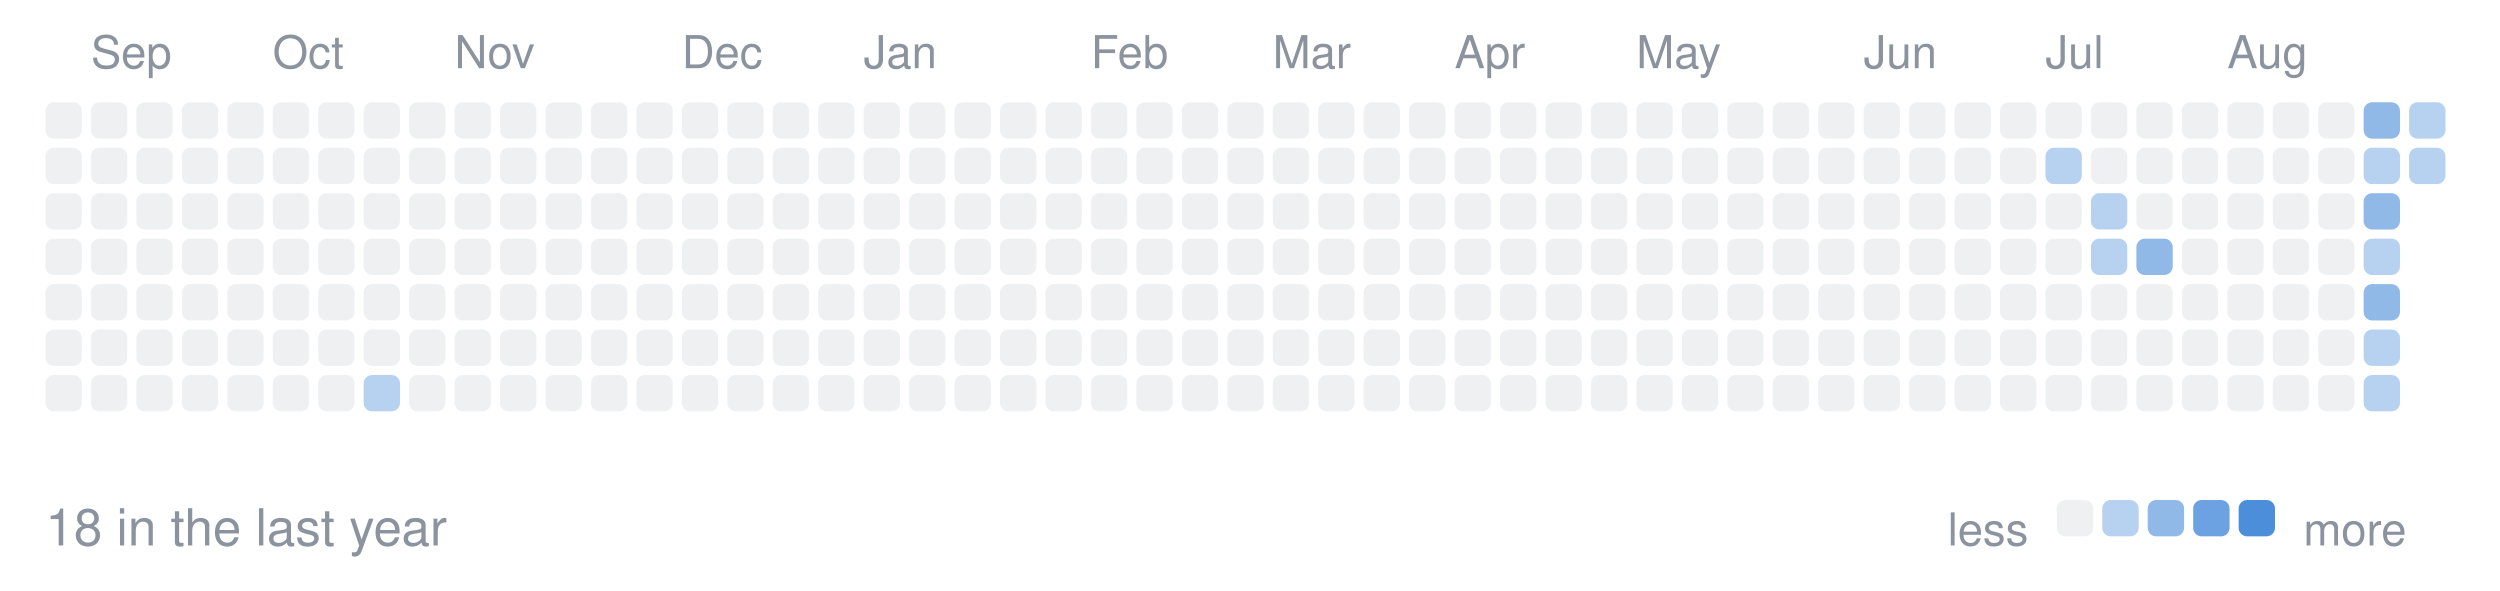
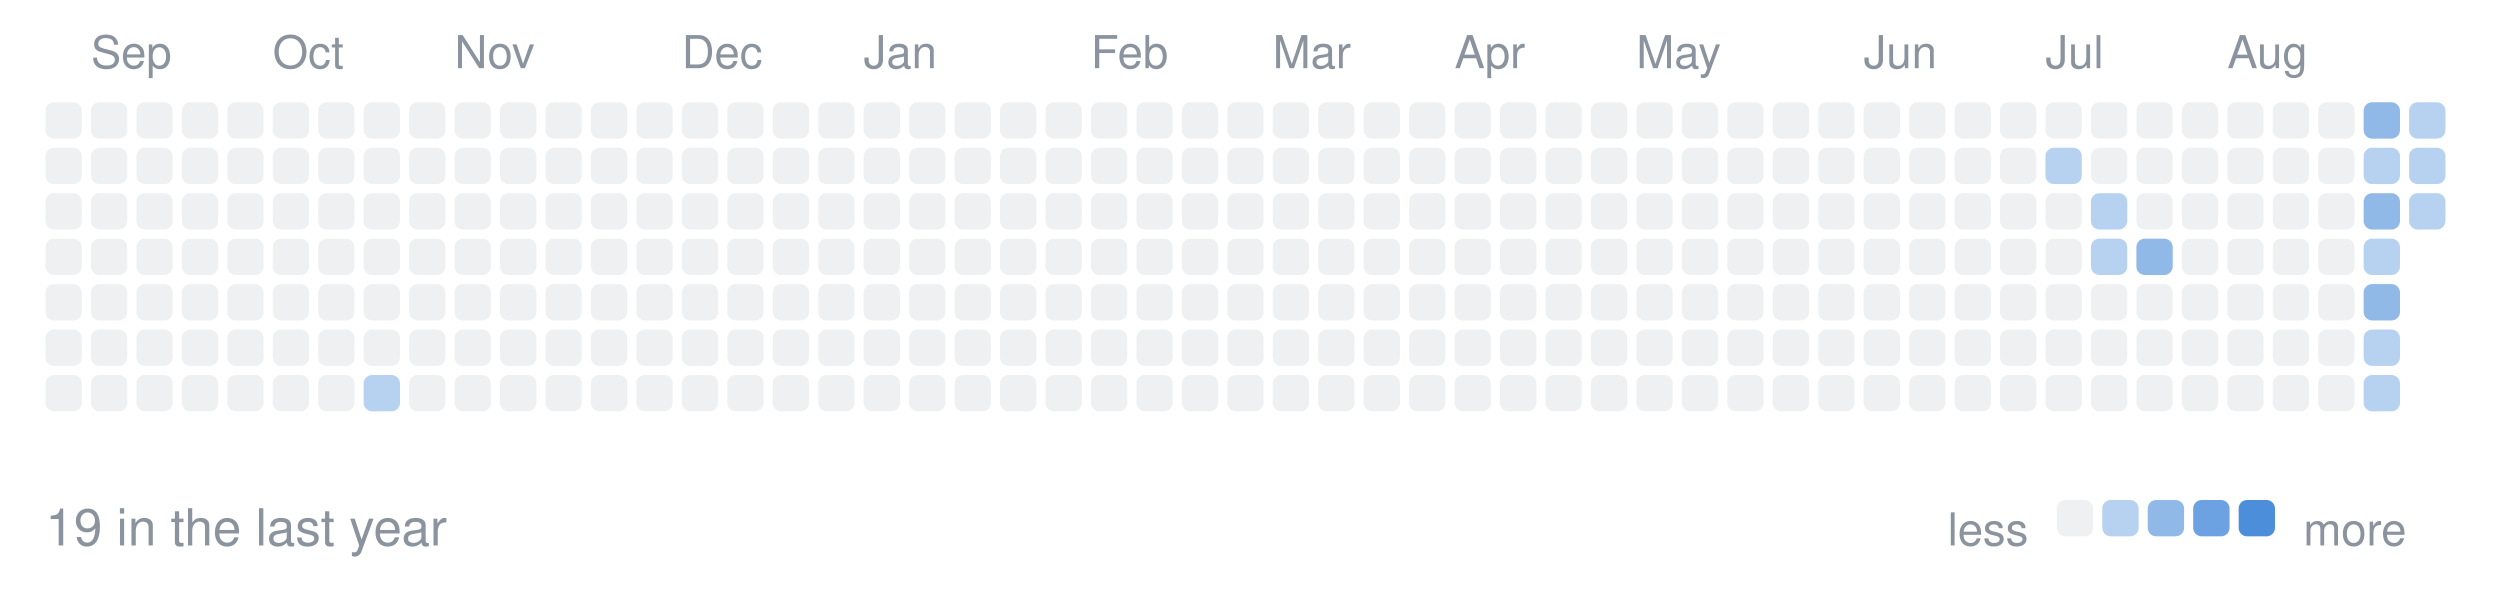
<svg xmlns="http://www.w3.org/2000/svg" viewBox="0 0 440 104" width="440" height="104" role="img" font-family="system-ui, -apple-system, Segoe UI, Helvetica, Arial, sans-serif">
  <rect x="8" y="18" width="6.4" height="6.4" rx="1.5" fill="#8b949e" opacity="0.14" />
  <rect x="8" y="26" width="6.4" height="6.4" rx="1.5" fill="#8b949e" opacity="0.14" />
  <rect x="8" y="34" width="6.4" height="6.4" rx="1.5" fill="#8b949e" opacity="0.14" />
  <rect x="8" y="42" width="6.4" height="6.4" rx="1.5" fill="#8b949e" opacity="0.14" />
  <rect x="8" y="50" width="6.4" height="6.4" rx="1.5" fill="#8b949e" opacity="0.14" />
  <rect x="8" y="58" width="6.4" height="6.4" rx="1.5" fill="#8b949e" opacity="0.14" />
  <rect x="8" y="66" width="6.4" height="6.4" rx="1.5" fill="#8b949e" opacity="0.14" />
  <rect x="16" y="18" width="6.4" height="6.4" rx="1.5" fill="#8b949e" opacity="0.14" />
  <rect x="16" y="26" width="6.4" height="6.4" rx="1.5" fill="#8b949e" opacity="0.14" />
  <text x="16" y="12" font-size="8" fill="#8b949e" text-anchor="start" font-weight="normal" opacity="1">Sep</text>
  <rect x="16" y="34" width="6.4" height="6.4" rx="1.5" fill="#8b949e" opacity="0.14" />
  <rect x="16" y="42" width="6.4" height="6.4" rx="1.5" fill="#8b949e" opacity="0.14" />
  <rect x="16" y="50" width="6.4" height="6.4" rx="1.5" fill="#8b949e" opacity="0.14" />
  <rect x="16" y="58" width="6.4" height="6.4" rx="1.5" fill="#8b949e" opacity="0.14" />
  <rect x="16" y="66" width="6.4" height="6.4" rx="1.5" fill="#8b949e" opacity="0.14" />
  <rect x="24" y="18" width="6.4" height="6.4" rx="1.5" fill="#8b949e" opacity="0.14" />
  <rect x="24" y="26" width="6.4" height="6.4" rx="1.5" fill="#8b949e" opacity="0.14" />
  <rect x="24" y="34" width="6.4" height="6.4" rx="1.5" fill="#8b949e" opacity="0.14" />
  <rect x="24" y="42" width="6.4" height="6.4" rx="1.5" fill="#8b949e" opacity="0.14" />
  <rect x="24" y="50" width="6.4" height="6.4" rx="1.5" fill="#8b949e" opacity="0.14" />
  <rect x="24" y="58" width="6.4" height="6.4" rx="1.5" fill="#8b949e" opacity="0.14" />
  <rect x="24" y="66" width="6.4" height="6.4" rx="1.5" fill="#8b949e" opacity="0.14" />
  <rect x="32" y="18" width="6.4" height="6.4" rx="1.5" fill="#8b949e" opacity="0.14" />
  <rect x="32" y="26" width="6.4" height="6.4" rx="1.5" fill="#8b949e" opacity="0.14" />
  <rect x="32" y="34" width="6.4" height="6.4" rx="1.5" fill="#8b949e" opacity="0.14" />
  <rect x="32" y="42" width="6.4" height="6.4" rx="1.5" fill="#8b949e" opacity="0.14" />
  <rect x="32" y="50" width="6.4" height="6.4" rx="1.5" fill="#8b949e" opacity="0.14" />
  <rect x="32" y="58" width="6.4" height="6.4" rx="1.5" fill="#8b949e" opacity="0.14" />
  <rect x="32" y="66" width="6.4" height="6.4" rx="1.5" fill="#8b949e" opacity="0.14" />
  <rect x="40" y="18" width="6.4" height="6.4" rx="1.5" fill="#8b949e" opacity="0.14" />
  <rect x="40" y="26" width="6.4" height="6.4" rx="1.5" fill="#8b949e" opacity="0.14" />
  <rect x="40" y="34" width="6.4" height="6.4" rx="1.5" fill="#8b949e" opacity="0.14" />
  <rect x="40" y="42" width="6.4" height="6.4" rx="1.5" fill="#8b949e" opacity="0.14" />
  <rect x="40" y="50" width="6.4" height="6.4" rx="1.5" fill="#8b949e" opacity="0.14" />
  <rect x="40" y="58" width="6.4" height="6.4" rx="1.5" fill="#8b949e" opacity="0.14" />
  <rect x="40" y="66" width="6.4" height="6.4" rx="1.5" fill="#8b949e" opacity="0.14" />
  <rect x="48" y="18" width="6.4" height="6.4" rx="1.5" fill="#8b949e" opacity="0.14" />
  <rect x="48" y="26" width="6.4" height="6.4" rx="1.5" fill="#8b949e" opacity="0.14" />
  <rect x="48" y="34" width="6.4" height="6.4" rx="1.5" fill="#8b949e" opacity="0.14" />
  <rect x="48" y="42" width="6.4" height="6.4" rx="1.5" fill="#8b949e" opacity="0.14" />
  <text x="48" y="12" font-size="8" fill="#8b949e" text-anchor="start" font-weight="normal" opacity="1">Oct</text>
  <rect x="48" y="50" width="6.4" height="6.4" rx="1.5" fill="#8b949e" opacity="0.14" />
  <rect x="48" y="58" width="6.4" height="6.4" rx="1.5" fill="#8b949e" opacity="0.14" />
  <rect x="48" y="66" width="6.4" height="6.4" rx="1.5" fill="#8b949e" opacity="0.14" />
  <rect x="56" y="18" width="6.4" height="6.4" rx="1.5" fill="#8b949e" opacity="0.14" />
  <rect x="56" y="26" width="6.4" height="6.4" rx="1.5" fill="#8b949e" opacity="0.14" />
  <rect x="56" y="34" width="6.4" height="6.4" rx="1.5" fill="#8b949e" opacity="0.14" />
  <rect x="56" y="42" width="6.4" height="6.4" rx="1.5" fill="#8b949e" opacity="0.14" />
  <rect x="56" y="50" width="6.4" height="6.4" rx="1.5" fill="#8b949e" opacity="0.14" />
  <rect x="56" y="58" width="6.4" height="6.4" rx="1.5" fill="#8b949e" opacity="0.14" />
  <rect x="56" y="66" width="6.4" height="6.4" rx="1.5" fill="#8b949e" opacity="0.14" />
  <rect x="64" y="18" width="6.4" height="6.4" rx="1.5" fill="#8b949e" opacity="0.14" />
  <rect x="64" y="26" width="6.4" height="6.4" rx="1.5" fill="#8b949e" opacity="0.14" />
  <rect x="64" y="34" width="6.4" height="6.4" rx="1.5" fill="#8b949e" opacity="0.14" />
  <rect x="64" y="42" width="6.4" height="6.4" rx="1.5" fill="#8b949e" opacity="0.14" />
  <rect x="64" y="50" width="6.4" height="6.4" rx="1.5" fill="#8b949e" opacity="0.14" />
  <rect x="64" y="58" width="6.4" height="6.4" rx="1.5" fill="#8b949e" opacity="0.14" />
  <rect x="64" y="66" width="6.4" height="6.4" rx="1.5" fill="#4c8eda" opacity="0.4" />
  <rect x="72" y="18" width="6.4" height="6.4" rx="1.5" fill="#8b949e" opacity="0.14" />
  <rect x="72" y="26" width="6.4" height="6.4" rx="1.5" fill="#8b949e" opacity="0.14" />
  <rect x="72" y="34" width="6.4" height="6.4" rx="1.5" fill="#8b949e" opacity="0.14" />
  <rect x="72" y="42" width="6.4" height="6.4" rx="1.5" fill="#8b949e" opacity="0.14" />
  <rect x="72" y="50" width="6.4" height="6.4" rx="1.5" fill="#8b949e" opacity="0.14" />
  <rect x="72" y="58" width="6.4" height="6.4" rx="1.5" fill="#8b949e" opacity="0.14" />
  <rect x="72" y="66" width="6.4" height="6.4" rx="1.5" fill="#8b949e" opacity="0.14" />
  <rect x="80" y="18" width="6.4" height="6.4" rx="1.5" fill="#8b949e" opacity="0.14" />
  <rect x="80" y="26" width="6.4" height="6.4" rx="1.5" fill="#8b949e" opacity="0.14" />
  <rect x="80" y="34" width="6.4" height="6.4" rx="1.5" fill="#8b949e" opacity="0.14" />
  <rect x="80" y="42" width="6.4" height="6.4" rx="1.5" fill="#8b949e" opacity="0.14" />
  <rect x="80" y="50" width="6.4" height="6.4" rx="1.5" fill="#8b949e" opacity="0.14" />
  <rect x="80" y="58" width="6.4" height="6.4" rx="1.5" fill="#8b949e" opacity="0.14" />
  <rect x="80" y="66" width="6.4" height="6.4" rx="1.5" fill="#8b949e" opacity="0.14" />
  <text x="80" y="12" font-size="8" fill="#8b949e" text-anchor="start" font-weight="normal" opacity="1">Nov</text>
  <rect x="88" y="18" width="6.4" height="6.4" rx="1.5" fill="#8b949e" opacity="0.14" />
  <rect x="88" y="26" width="6.4" height="6.4" rx="1.5" fill="#8b949e" opacity="0.14" />
  <rect x="88" y="34" width="6.4" height="6.4" rx="1.5" fill="#8b949e" opacity="0.14" />
  <rect x="88" y="42" width="6.4" height="6.4" rx="1.5" fill="#8b949e" opacity="0.14" />
  <rect x="88" y="50" width="6.4" height="6.4" rx="1.5" fill="#8b949e" opacity="0.14" />
  <rect x="88" y="58" width="6.4" height="6.4" rx="1.5" fill="#8b949e" opacity="0.14" />
  <rect x="88" y="66" width="6.4" height="6.4" rx="1.5" fill="#8b949e" opacity="0.14" />
  <rect x="96" y="18" width="6.4" height="6.4" rx="1.5" fill="#8b949e" opacity="0.14" />
  <rect x="96" y="26" width="6.4" height="6.4" rx="1.5" fill="#8b949e" opacity="0.14" />
  <rect x="96" y="34" width="6.4" height="6.4" rx="1.5" fill="#8b949e" opacity="0.14" />
  <rect x="96" y="42" width="6.4" height="6.4" rx="1.5" fill="#8b949e" opacity="0.14" />
  <rect x="96" y="50" width="6.4" height="6.4" rx="1.5" fill="#8b949e" opacity="0.14" />
  <rect x="96" y="58" width="6.4" height="6.4" rx="1.5" fill="#8b949e" opacity="0.14" />
  <rect x="96" y="66" width="6.4" height="6.4" rx="1.5" fill="#8b949e" opacity="0.14" />
  <rect x="104" y="18" width="6.4" height="6.4" rx="1.5" fill="#8b949e" opacity="0.14" />
  <rect x="104" y="26" width="6.4" height="6.4" rx="1.5" fill="#8b949e" opacity="0.14" />
  <rect x="104" y="34" width="6.4" height="6.4" rx="1.5" fill="#8b949e" opacity="0.14" />
  <rect x="104" y="42" width="6.4" height="6.4" rx="1.5" fill="#8b949e" opacity="0.14" />
  <rect x="104" y="50" width="6.4" height="6.4" rx="1.5" fill="#8b949e" opacity="0.14" />
  <rect x="104" y="58" width="6.4" height="6.4" rx="1.5" fill="#8b949e" opacity="0.14" />
  <rect x="104" y="66" width="6.4" height="6.4" rx="1.5" fill="#8b949e" opacity="0.14" />
  <rect x="112" y="18" width="6.4" height="6.4" rx="1.5" fill="#8b949e" opacity="0.14" />
  <rect x="112" y="26" width="6.4" height="6.4" rx="1.5" fill="#8b949e" opacity="0.14" />
  <rect x="112" y="34" width="6.4" height="6.4" rx="1.5" fill="#8b949e" opacity="0.14" />
  <rect x="112" y="42" width="6.4" height="6.4" rx="1.5" fill="#8b949e" opacity="0.14" />
  <rect x="112" y="50" width="6.4" height="6.4" rx="1.5" fill="#8b949e" opacity="0.14" />
  <rect x="112" y="58" width="6.4" height="6.4" rx="1.5" fill="#8b949e" opacity="0.14" />
  <rect x="112" y="66" width="6.4" height="6.4" rx="1.5" fill="#8b949e" opacity="0.14" />
  <rect x="120" y="18" width="6.4" height="6.4" rx="1.5" fill="#8b949e" opacity="0.14" />
  <rect x="120" y="26" width="6.4" height="6.4" rx="1.5" fill="#8b949e" opacity="0.14" />
  <text x="120" y="12" font-size="8" fill="#8b949e" text-anchor="start" font-weight="normal" opacity="1">Dec</text>
  <rect x="120" y="34" width="6.4" height="6.4" rx="1.5" fill="#8b949e" opacity="0.14" />
  <rect x="120" y="42" width="6.4" height="6.4" rx="1.5" fill="#8b949e" opacity="0.14" />
  <rect x="120" y="50" width="6.4" height="6.4" rx="1.5" fill="#8b949e" opacity="0.14" />
  <rect x="120" y="58" width="6.4" height="6.4" rx="1.5" fill="#8b949e" opacity="0.14" />
  <rect x="120" y="66" width="6.4" height="6.4" rx="1.5" fill="#8b949e" opacity="0.14" />
  <rect x="128" y="18" width="6.4" height="6.4" rx="1.5" fill="#8b949e" opacity="0.14" />
  <rect x="128" y="26" width="6.4" height="6.4" rx="1.5" fill="#8b949e" opacity="0.14" />
  <rect x="128" y="34" width="6.4" height="6.4" rx="1.5" fill="#8b949e" opacity="0.14" />
  <rect x="128" y="42" width="6.4" height="6.4" rx="1.5" fill="#8b949e" opacity="0.14" />
  <rect x="128" y="50" width="6.4" height="6.4" rx="1.5" fill="#8b949e" opacity="0.14" />
  <rect x="128" y="58" width="6.4" height="6.4" rx="1.5" fill="#8b949e" opacity="0.14" />
  <rect x="128" y="66" width="6.4" height="6.4" rx="1.5" fill="#8b949e" opacity="0.14" />
  <rect x="136" y="18" width="6.4" height="6.4" rx="1.5" fill="#8b949e" opacity="0.14" />
  <rect x="136" y="26" width="6.4" height="6.4" rx="1.5" fill="#8b949e" opacity="0.14" />
  <rect x="136" y="34" width="6.4" height="6.4" rx="1.5" fill="#8b949e" opacity="0.14" />
  <rect x="136" y="42" width="6.4" height="6.4" rx="1.5" fill="#8b949e" opacity="0.14" />
  <rect x="136" y="50" width="6.4" height="6.4" rx="1.5" fill="#8b949e" opacity="0.14" />
  <rect x="136" y="58" width="6.4" height="6.4" rx="1.5" fill="#8b949e" opacity="0.14" />
  <rect x="136" y="66" width="6.4" height="6.4" rx="1.5" fill="#8b949e" opacity="0.14" />
  <rect x="144" y="18" width="6.4" height="6.4" rx="1.5" fill="#8b949e" opacity="0.14" />
  <rect x="144" y="26" width="6.4" height="6.4" rx="1.5" fill="#8b949e" opacity="0.14" />
  <rect x="144" y="34" width="6.4" height="6.4" rx="1.5" fill="#8b949e" opacity="0.14" />
  <rect x="144" y="42" width="6.4" height="6.4" rx="1.5" fill="#8b949e" opacity="0.14" />
  <rect x="144" y="50" width="6.4" height="6.4" rx="1.5" fill="#8b949e" opacity="0.14" />
  <rect x="144" y="58" width="6.4" height="6.4" rx="1.5" fill="#8b949e" opacity="0.14" />
  <rect x="144" y="66" width="6.4" height="6.4" rx="1.5" fill="#8b949e" opacity="0.14" />
  <rect x="152" y="18" width="6.4" height="6.4" rx="1.5" fill="#8b949e" opacity="0.14" />
  <rect x="152" y="26" width="6.4" height="6.4" rx="1.5" fill="#8b949e" opacity="0.14" />
  <rect x="152" y="34" width="6.4" height="6.4" rx="1.5" fill="#8b949e" opacity="0.14" />
  <rect x="152" y="42" width="6.4" height="6.4" rx="1.5" fill="#8b949e" opacity="0.14" />
  <rect x="152" y="50" width="6.4" height="6.4" rx="1.5" fill="#8b949e" opacity="0.14" />
  <text x="152" y="12" font-size="8" fill="#8b949e" text-anchor="start" font-weight="normal" opacity="1">Jan</text>
  <rect x="152" y="58" width="6.4" height="6.4" rx="1.5" fill="#8b949e" opacity="0.14" />
  <rect x="152" y="66" width="6.4" height="6.4" rx="1.5" fill="#8b949e" opacity="0.14" />
  <rect x="160" y="18" width="6.4" height="6.4" rx="1.5" fill="#8b949e" opacity="0.14" />
  <rect x="160" y="26" width="6.4" height="6.4" rx="1.5" fill="#8b949e" opacity="0.14" />
  <rect x="160" y="34" width="6.4" height="6.4" rx="1.5" fill="#8b949e" opacity="0.14" />
  <rect x="160" y="42" width="6.4" height="6.4" rx="1.5" fill="#8b949e" opacity="0.14" />
  <rect x="160" y="50" width="6.4" height="6.4" rx="1.5" fill="#8b949e" opacity="0.14" />
  <rect x="160" y="58" width="6.4" height="6.4" rx="1.5" fill="#8b949e" opacity="0.14" />
  <rect x="160" y="66" width="6.4" height="6.4" rx="1.5" fill="#8b949e" opacity="0.14" />
  <rect x="168" y="18" width="6.4" height="6.4" rx="1.5" fill="#8b949e" opacity="0.14" />
  <rect x="168" y="26" width="6.4" height="6.4" rx="1.5" fill="#8b949e" opacity="0.14" />
  <rect x="168" y="34" width="6.4" height="6.4" rx="1.5" fill="#8b949e" opacity="0.14" />
  <rect x="168" y="42" width="6.4" height="6.4" rx="1.5" fill="#8b949e" opacity="0.14" />
  <rect x="168" y="50" width="6.4" height="6.4" rx="1.5" fill="#8b949e" opacity="0.14" />
  <rect x="168" y="58" width="6.4" height="6.4" rx="1.5" fill="#8b949e" opacity="0.14" />
  <rect x="168" y="66" width="6.4" height="6.4" rx="1.5" fill="#8b949e" opacity="0.14" />
  <rect x="176" y="18" width="6.4" height="6.4" rx="1.5" fill="#8b949e" opacity="0.14" />
  <rect x="176" y="26" width="6.4" height="6.4" rx="1.5" fill="#8b949e" opacity="0.14" />
  <rect x="176" y="34" width="6.4" height="6.4" rx="1.5" fill="#8b949e" opacity="0.14" />
  <rect x="176" y="42" width="6.4" height="6.4" rx="1.5" fill="#8b949e" opacity="0.14" />
  <rect x="176" y="50" width="6.4" height="6.4" rx="1.5" fill="#8b949e" opacity="0.14" />
  <rect x="176" y="58" width="6.4" height="6.4" rx="1.5" fill="#8b949e" opacity="0.14" />
  <rect x="176" y="66" width="6.4" height="6.4" rx="1.5" fill="#8b949e" opacity="0.14" />
  <rect x="184" y="18" width="6.4" height="6.4" rx="1.5" fill="#8b949e" opacity="0.14" />
  <rect x="184" y="26" width="6.4" height="6.4" rx="1.5" fill="#8b949e" opacity="0.14" />
  <rect x="184" y="34" width="6.4" height="6.4" rx="1.5" fill="#8b949e" opacity="0.14" />
  <rect x="184" y="42" width="6.4" height="6.4" rx="1.5" fill="#8b949e" opacity="0.14" />
  <rect x="184" y="50" width="6.4" height="6.4" rx="1.5" fill="#8b949e" opacity="0.14" />
  <rect x="184" y="58" width="6.4" height="6.4" rx="1.5" fill="#8b949e" opacity="0.14" />
  <rect x="184" y="66" width="6.4" height="6.4" rx="1.5" fill="#8b949e" opacity="0.14" />
  <rect x="192" y="18" width="6.4" height="6.4" rx="1.5" fill="#8b949e" opacity="0.14" />
  <text x="192" y="12" font-size="8" fill="#8b949e" text-anchor="start" font-weight="normal" opacity="1">Feb</text>
  <rect x="192" y="26" width="6.4" height="6.4" rx="1.5" fill="#8b949e" opacity="0.14" />
  <rect x="192" y="34" width="6.4" height="6.4" rx="1.5" fill="#8b949e" opacity="0.14" />
  <rect x="192" y="42" width="6.4" height="6.4" rx="1.5" fill="#8b949e" opacity="0.14" />
  <rect x="192" y="50" width="6.4" height="6.4" rx="1.5" fill="#8b949e" opacity="0.14" />
  <rect x="192" y="58" width="6.4" height="6.4" rx="1.5" fill="#8b949e" opacity="0.14" />
  <rect x="192" y="66" width="6.4" height="6.4" rx="1.5" fill="#8b949e" opacity="0.14" />
  <rect x="200" y="18" width="6.4" height="6.4" rx="1.5" fill="#8b949e" opacity="0.14" />
  <rect x="200" y="26" width="6.4" height="6.4" rx="1.5" fill="#8b949e" opacity="0.14" />
  <rect x="200" y="34" width="6.4" height="6.4" rx="1.5" fill="#8b949e" opacity="0.14" />
  <rect x="200" y="42" width="6.4" height="6.4" rx="1.5" fill="#8b949e" opacity="0.14" />
  <rect x="200" y="50" width="6.4" height="6.4" rx="1.5" fill="#8b949e" opacity="0.14" />
  <rect x="200" y="58" width="6.4" height="6.4" rx="1.5" fill="#8b949e" opacity="0.14" />
  <rect x="200" y="66" width="6.4" height="6.4" rx="1.5" fill="#8b949e" opacity="0.14" />
  <rect x="208" y="18" width="6.4" height="6.4" rx="1.5" fill="#8b949e" opacity="0.14" />
  <rect x="208" y="26" width="6.4" height="6.4" rx="1.5" fill="#8b949e" opacity="0.14" />
  <rect x="208" y="34" width="6.4" height="6.4" rx="1.5" fill="#8b949e" opacity="0.14" />
  <rect x="208" y="42" width="6.4" height="6.4" rx="1.5" fill="#8b949e" opacity="0.14" />
  <rect x="208" y="50" width="6.4" height="6.4" rx="1.5" fill="#8b949e" opacity="0.14" />
  <rect x="208" y="58" width="6.4" height="6.4" rx="1.5" fill="#8b949e" opacity="0.14" />
  <rect x="208" y="66" width="6.4" height="6.4" rx="1.5" fill="#8b949e" opacity="0.14" />
  <rect x="216" y="18" width="6.4" height="6.4" rx="1.5" fill="#8b949e" opacity="0.14" />
  <rect x="216" y="26" width="6.4" height="6.4" rx="1.5" fill="#8b949e" opacity="0.14" />
  <rect x="216" y="34" width="6.4" height="6.4" rx="1.5" fill="#8b949e" opacity="0.14" />
  <rect x="216" y="42" width="6.4" height="6.4" rx="1.5" fill="#8b949e" opacity="0.14" />
  <rect x="216" y="50" width="6.4" height="6.4" rx="1.5" fill="#8b949e" opacity="0.14" />
  <rect x="216" y="58" width="6.4" height="6.4" rx="1.5" fill="#8b949e" opacity="0.14" />
  <rect x="216" y="66" width="6.4" height="6.4" rx="1.5" fill="#8b949e" opacity="0.14" />
  <rect x="224" y="18" width="6.4" height="6.4" rx="1.5" fill="#8b949e" opacity="0.14" />
  <text x="224" y="12" font-size="8" fill="#8b949e" text-anchor="start" font-weight="normal" opacity="1">Mar</text>
  <rect x="224" y="26" width="6.4" height="6.4" rx="1.5" fill="#8b949e" opacity="0.14" />
  <rect x="224" y="34" width="6.4" height="6.4" rx="1.5" fill="#8b949e" opacity="0.14" />
  <rect x="224" y="42" width="6.4" height="6.4" rx="1.5" fill="#8b949e" opacity="0.14" />
  <rect x="224" y="50" width="6.4" height="6.4" rx="1.5" fill="#8b949e" opacity="0.14" />
  <rect x="224" y="58" width="6.4" height="6.4" rx="1.5" fill="#8b949e" opacity="0.14" />
  <rect x="224" y="66" width="6.4" height="6.4" rx="1.5" fill="#8b949e" opacity="0.14" />
  <rect x="232" y="18" width="6.4" height="6.4" rx="1.5" fill="#8b949e" opacity="0.14" />
  <rect x="232" y="26" width="6.4" height="6.4" rx="1.5" fill="#8b949e" opacity="0.14" />
  <rect x="232" y="34" width="6.4" height="6.4" rx="1.5" fill="#8b949e" opacity="0.14" />
  <rect x="232" y="42" width="6.4" height="6.4" rx="1.5" fill="#8b949e" opacity="0.14" />
  <rect x="232" y="50" width="6.4" height="6.4" rx="1.5" fill="#8b949e" opacity="0.14" />
  <rect x="232" y="58" width="6.4" height="6.4" rx="1.5" fill="#8b949e" opacity="0.14" />
  <rect x="232" y="66" width="6.4" height="6.4" rx="1.5" fill="#8b949e" opacity="0.14" />
  <rect x="240" y="18" width="6.4" height="6.4" rx="1.5" fill="#8b949e" opacity="0.14" />
  <rect x="240" y="26" width="6.4" height="6.4" rx="1.5" fill="#8b949e" opacity="0.14" />
  <rect x="240" y="34" width="6.4" height="6.4" rx="1.5" fill="#8b949e" opacity="0.14" />
  <rect x="240" y="42" width="6.4" height="6.4" rx="1.5" fill="#8b949e" opacity="0.14" />
  <rect x="240" y="50" width="6.4" height="6.4" rx="1.5" fill="#8b949e" opacity="0.14" />
  <rect x="240" y="58" width="6.4" height="6.4" rx="1.5" fill="#8b949e" opacity="0.14" />
  <rect x="240" y="66" width="6.4" height="6.4" rx="1.5" fill="#8b949e" opacity="0.14" />
  <rect x="248" y="18" width="6.4" height="6.4" rx="1.5" fill="#8b949e" opacity="0.14" />
  <rect x="248" y="26" width="6.4" height="6.4" rx="1.5" fill="#8b949e" opacity="0.14" />
  <rect x="248" y="34" width="6.4" height="6.4" rx="1.5" fill="#8b949e" opacity="0.14" />
  <rect x="248" y="42" width="6.4" height="6.4" rx="1.5" fill="#8b949e" opacity="0.14" />
  <rect x="248" y="50" width="6.4" height="6.4" rx="1.5" fill="#8b949e" opacity="0.14" />
  <rect x="248" y="58" width="6.4" height="6.4" rx="1.5" fill="#8b949e" opacity="0.14" />
  <rect x="248" y="66" width="6.4" height="6.4" rx="1.5" fill="#8b949e" opacity="0.14" />
  <rect x="256" y="18" width="6.4" height="6.4" rx="1.5" fill="#8b949e" opacity="0.14" />
  <rect x="256" y="26" width="6.4" height="6.4" rx="1.5" fill="#8b949e" opacity="0.14" />
  <rect x="256" y="34" width="6.4" height="6.4" rx="1.5" fill="#8b949e" opacity="0.14" />
  <rect x="256" y="42" width="6.4" height="6.4" rx="1.5" fill="#8b949e" opacity="0.14" />
  <text x="256" y="12" font-size="8" fill="#8b949e" text-anchor="start" font-weight="normal" opacity="1">Apr</text>
  <rect x="256" y="50" width="6.4" height="6.4" rx="1.5" fill="#8b949e" opacity="0.14" />
  <rect x="256" y="58" width="6.4" height="6.4" rx="1.5" fill="#8b949e" opacity="0.14" />
  <rect x="256" y="66" width="6.4" height="6.4" rx="1.5" fill="#8b949e" opacity="0.14" />
  <rect x="264" y="18" width="6.4" height="6.4" rx="1.5" fill="#8b949e" opacity="0.14" />
  <rect x="264" y="26" width="6.4" height="6.4" rx="1.5" fill="#8b949e" opacity="0.14" />
  <rect x="264" y="34" width="6.4" height="6.4" rx="1.5" fill="#8b949e" opacity="0.14" />
  <rect x="264" y="42" width="6.4" height="6.4" rx="1.5" fill="#8b949e" opacity="0.14" />
  <rect x="264" y="50" width="6.4" height="6.4" rx="1.5" fill="#8b949e" opacity="0.14" />
  <rect x="264" y="58" width="6.4" height="6.4" rx="1.5" fill="#8b949e" opacity="0.14" />
  <rect x="264" y="66" width="6.4" height="6.4" rx="1.5" fill="#8b949e" opacity="0.14" />
  <rect x="272" y="18" width="6.4" height="6.4" rx="1.5" fill="#8b949e" opacity="0.14" />
  <rect x="272" y="26" width="6.4" height="6.4" rx="1.5" fill="#8b949e" opacity="0.14" />
  <rect x="272" y="34" width="6.4" height="6.4" rx="1.5" fill="#8b949e" opacity="0.14" />
  <rect x="272" y="42" width="6.4" height="6.4" rx="1.5" fill="#8b949e" opacity="0.14" />
  <rect x="272" y="50" width="6.4" height="6.4" rx="1.5" fill="#8b949e" opacity="0.14" />
  <rect x="272" y="58" width="6.4" height="6.4" rx="1.5" fill="#8b949e" opacity="0.14" />
  <rect x="272" y="66" width="6.4" height="6.4" rx="1.5" fill="#8b949e" opacity="0.14" />
  <rect x="280" y="18" width="6.4" height="6.4" rx="1.5" fill="#8b949e" opacity="0.14" />
  <rect x="280" y="26" width="6.4" height="6.4" rx="1.5" fill="#8b949e" opacity="0.14" />
  <rect x="280" y="34" width="6.4" height="6.4" rx="1.5" fill="#8b949e" opacity="0.14" />
  <rect x="280" y="42" width="6.4" height="6.4" rx="1.5" fill="#8b949e" opacity="0.14" />
  <rect x="280" y="50" width="6.4" height="6.4" rx="1.5" fill="#8b949e" opacity="0.14" />
  <rect x="280" y="58" width="6.4" height="6.4" rx="1.5" fill="#8b949e" opacity="0.14" />
  <rect x="280" y="66" width="6.4" height="6.4" rx="1.5" fill="#8b949e" opacity="0.14" />
  <rect x="288" y="18" width="6.4" height="6.4" rx="1.5" fill="#8b949e" opacity="0.14" />
  <rect x="288" y="26" width="6.4" height="6.4" rx="1.5" fill="#8b949e" opacity="0.14" />
  <rect x="288" y="34" width="6.4" height="6.4" rx="1.5" fill="#8b949e" opacity="0.14" />
  <rect x="288" y="42" width="6.4" height="6.4" rx="1.5" fill="#8b949e" opacity="0.14" />
  <rect x="288" y="50" width="6.4" height="6.4" rx="1.5" fill="#8b949e" opacity="0.14" />
  <rect x="288" y="58" width="6.4" height="6.4" rx="1.5" fill="#8b949e" opacity="0.14" />
  <text x="288" y="12" font-size="8" fill="#8b949e" text-anchor="start" font-weight="normal" opacity="1">May</text>
  <rect x="288" y="66" width="6.4" height="6.4" rx="1.5" fill="#8b949e" opacity="0.14" />
  <rect x="296" y="18" width="6.4" height="6.4" rx="1.5" fill="#8b949e" opacity="0.14" />
  <rect x="296" y="26" width="6.4" height="6.4" rx="1.5" fill="#8b949e" opacity="0.14" />
  <rect x="296" y="34" width="6.4" height="6.4" rx="1.5" fill="#8b949e" opacity="0.14" />
  <rect x="296" y="42" width="6.4" height="6.4" rx="1.5" fill="#8b949e" opacity="0.14" />
  <rect x="296" y="50" width="6.4" height="6.4" rx="1.5" fill="#8b949e" opacity="0.14" />
  <rect x="296" y="58" width="6.4" height="6.4" rx="1.5" fill="#8b949e" opacity="0.14" />
  <rect x="296" y="66" width="6.4" height="6.4" rx="1.5" fill="#8b949e" opacity="0.14" />
  <rect x="304" y="18" width="6.4" height="6.4" rx="1.5" fill="#8b949e" opacity="0.14" />
  <rect x="304" y="26" width="6.4" height="6.4" rx="1.5" fill="#8b949e" opacity="0.14" />
  <rect x="304" y="34" width="6.4" height="6.4" rx="1.5" fill="#8b949e" opacity="0.14" />
  <rect x="304" y="42" width="6.4" height="6.4" rx="1.5" fill="#8b949e" opacity="0.14" />
  <rect x="304" y="50" width="6.4" height="6.4" rx="1.5" fill="#8b949e" opacity="0.14" />
  <rect x="304" y="58" width="6.4" height="6.4" rx="1.5" fill="#8b949e" opacity="0.14" />
  <rect x="304" y="66" width="6.4" height="6.4" rx="1.5" fill="#8b949e" opacity="0.14" />
  <rect x="312" y="18" width="6.4" height="6.4" rx="1.5" fill="#8b949e" opacity="0.14" />
  <rect x="312" y="26" width="6.4" height="6.4" rx="1.5" fill="#8b949e" opacity="0.14" />
  <rect x="312" y="34" width="6.4" height="6.4" rx="1.5" fill="#8b949e" opacity="0.14" />
  <rect x="312" y="42" width="6.4" height="6.4" rx="1.5" fill="#8b949e" opacity="0.14" />
  <rect x="312" y="50" width="6.4" height="6.4" rx="1.5" fill="#8b949e" opacity="0.14" />
  <rect x="312" y="58" width="6.4" height="6.4" rx="1.5" fill="#8b949e" opacity="0.14" />
  <rect x="312" y="66" width="6.4" height="6.4" rx="1.5" fill="#8b949e" opacity="0.14" />
  <rect x="320" y="18" width="6.4" height="6.4" rx="1.5" fill="#8b949e" opacity="0.14" />
  <rect x="320" y="26" width="6.4" height="6.4" rx="1.5" fill="#8b949e" opacity="0.14" />
  <rect x="320" y="34" width="6.4" height="6.4" rx="1.5" fill="#8b949e" opacity="0.14" />
  <rect x="320" y="42" width="6.4" height="6.4" rx="1.5" fill="#8b949e" opacity="0.14" />
  <rect x="320" y="50" width="6.4" height="6.4" rx="1.5" fill="#8b949e" opacity="0.14" />
  <rect x="320" y="58" width="6.4" height="6.4" rx="1.5" fill="#8b949e" opacity="0.14" />
  <rect x="320" y="66" width="6.4" height="6.4" rx="1.5" fill="#8b949e" opacity="0.14" />
  <rect x="328" y="18" width="6.4" height="6.4" rx="1.5" fill="#8b949e" opacity="0.14" />
  <rect x="328" y="26" width="6.4" height="6.4" rx="1.5" fill="#8b949e" opacity="0.14" />
  <text x="328" y="12" font-size="8" fill="#8b949e" text-anchor="start" font-weight="normal" opacity="1">Jun</text>
  <rect x="328" y="34" width="6.4" height="6.4" rx="1.5" fill="#8b949e" opacity="0.14" />
  <rect x="328" y="42" width="6.4" height="6.4" rx="1.5" fill="#8b949e" opacity="0.14" />
  <rect x="328" y="50" width="6.4" height="6.4" rx="1.5" fill="#8b949e" opacity="0.14" />
  <rect x="328" y="58" width="6.4" height="6.4" rx="1.5" fill="#8b949e" opacity="0.14" />
  <rect x="328" y="66" width="6.4" height="6.4" rx="1.5" fill="#8b949e" opacity="0.14" />
  <rect x="336" y="18" width="6.4" height="6.4" rx="1.5" fill="#8b949e" opacity="0.14" />
  <rect x="336" y="26" width="6.4" height="6.4" rx="1.5" fill="#8b949e" opacity="0.14" />
  <rect x="336" y="34" width="6.4" height="6.4" rx="1.5" fill="#8b949e" opacity="0.14" />
  <rect x="336" y="42" width="6.4" height="6.4" rx="1.5" fill="#8b949e" opacity="0.14" />
  <rect x="336" y="50" width="6.4" height="6.4" rx="1.5" fill="#8b949e" opacity="0.14" />
  <rect x="336" y="58" width="6.4" height="6.4" rx="1.5" fill="#8b949e" opacity="0.14" />
  <rect x="336" y="66" width="6.4" height="6.4" rx="1.5" fill="#8b949e" opacity="0.14" />
  <rect x="344" y="18" width="6.4" height="6.4" rx="1.5" fill="#8b949e" opacity="0.14" />
  <rect x="344" y="26" width="6.4" height="6.4" rx="1.5" fill="#8b949e" opacity="0.14" />
  <rect x="344" y="34" width="6.4" height="6.4" rx="1.5" fill="#8b949e" opacity="0.14" />
  <rect x="344" y="42" width="6.4" height="6.4" rx="1.5" fill="#8b949e" opacity="0.14" />
  <rect x="344" y="50" width="6.4" height="6.4" rx="1.5" fill="#8b949e" opacity="0.14" />
  <rect x="344" y="58" width="6.4" height="6.4" rx="1.5" fill="#8b949e" opacity="0.14" />
  <rect x="344" y="66" width="6.4" height="6.4" rx="1.5" fill="#8b949e" opacity="0.14" />
  <rect x="352" y="18" width="6.4" height="6.4" rx="1.5" fill="#8b949e" opacity="0.14" />
  <rect x="352" y="26" width="6.4" height="6.4" rx="1.5" fill="#8b949e" opacity="0.14" />
  <rect x="352" y="34" width="6.4" height="6.4" rx="1.5" fill="#8b949e" opacity="0.14" />
  <rect x="352" y="42" width="6.4" height="6.4" rx="1.5" fill="#8b949e" opacity="0.14" />
  <rect x="352" y="50" width="6.4" height="6.4" rx="1.5" fill="#8b949e" opacity="0.14" />
  <rect x="352" y="58" width="6.4" height="6.4" rx="1.5" fill="#8b949e" opacity="0.14" />
  <rect x="352" y="66" width="6.4" height="6.4" rx="1.5" fill="#8b949e" opacity="0.14" />
  <rect x="360" y="18" width="6.4" height="6.4" rx="1.5" fill="#8b949e" opacity="0.14" />
  <rect x="360" y="26" width="6.4" height="6.4" rx="1.5" fill="#4c8eda" opacity="0.4" />
  <rect x="360" y="34" width="6.4" height="6.4" rx="1.5" fill="#8b949e" opacity="0.14" />
  <rect x="360" y="42" width="6.4" height="6.4" rx="1.5" fill="#8b949e" opacity="0.14" />
  <text x="360" y="12" font-size="8" fill="#8b949e" text-anchor="start" font-weight="normal" opacity="1">Jul</text>
  <rect x="360" y="50" width="6.4" height="6.4" rx="1.5" fill="#8b949e" opacity="0.14" />
  <rect x="360" y="58" width="6.4" height="6.4" rx="1.5" fill="#8b949e" opacity="0.14" />
  <rect x="360" y="66" width="6.4" height="6.4" rx="1.5" fill="#8b949e" opacity="0.14" />
  <rect x="368" y="18" width="6.4" height="6.4" rx="1.5" fill="#8b949e" opacity="0.14" />
  <rect x="368" y="26" width="6.4" height="6.4" rx="1.5" fill="#8b949e" opacity="0.14" />
  <rect x="368" y="34" width="6.4" height="6.4" rx="1.5" fill="#4c8eda" opacity="0.4" />
  <rect x="368" y="42" width="6.4" height="6.4" rx="1.5" fill="#4c8eda" opacity="0.4" />
  <rect x="368" y="50" width="6.4" height="6.4" rx="1.5" fill="#8b949e" opacity="0.14" />
  <rect x="368" y="58" width="6.4" height="6.4" rx="1.5" fill="#8b949e" opacity="0.14" />
  <rect x="368" y="66" width="6.4" height="6.4" rx="1.5" fill="#8b949e" opacity="0.14" />
  <rect x="376" y="18" width="6.4" height="6.4" rx="1.5" fill="#8b949e" opacity="0.14" />
  <rect x="376" y="26" width="6.4" height="6.4" rx="1.5" fill="#8b949e" opacity="0.14" />
  <rect x="376" y="34" width="6.4" height="6.4" rx="1.5" fill="#8b949e" opacity="0.14" />
  <rect x="376" y="42" width="6.4" height="6.4" rx="1.5" fill="#4c8eda" opacity="0.62" />
  <rect x="376" y="50" width="6.4" height="6.4" rx="1.5" fill="#8b949e" opacity="0.14" />
  <rect x="376" y="58" width="6.4" height="6.4" rx="1.5" fill="#8b949e" opacity="0.14" />
  <rect x="376" y="66" width="6.4" height="6.4" rx="1.5" fill="#8b949e" opacity="0.14" />
  <rect x="384" y="18" width="6.4" height="6.4" rx="1.5" fill="#8b949e" opacity="0.14" />
  <rect x="384" y="26" width="6.4" height="6.4" rx="1.5" fill="#8b949e" opacity="0.14" />
  <rect x="384" y="34" width="6.4" height="6.4" rx="1.5" fill="#8b949e" opacity="0.14" />
  <rect x="384" y="42" width="6.4" height="6.4" rx="1.5" fill="#8b949e" opacity="0.14" />
  <rect x="384" y="50" width="6.4" height="6.4" rx="1.5" fill="#8b949e" opacity="0.14" />
  <rect x="384" y="58" width="6.4" height="6.4" rx="1.5" fill="#8b949e" opacity="0.14" />
  <rect x="384" y="66" width="6.4" height="6.4" rx="1.5" fill="#8b949e" opacity="0.14" />
  <rect x="392" y="18" width="6.4" height="6.4" rx="1.5" fill="#8b949e" opacity="0.14" />
  <rect x="392" y="26" width="6.4" height="6.4" rx="1.5" fill="#8b949e" opacity="0.14" />
  <rect x="392" y="34" width="6.4" height="6.4" rx="1.5" fill="#8b949e" opacity="0.14" />
  <rect x="392" y="42" width="6.4" height="6.4" rx="1.5" fill="#8b949e" opacity="0.14" />
  <rect x="392" y="50" width="6.4" height="6.4" rx="1.5" fill="#8b949e" opacity="0.14" />
  <rect x="392" y="58" width="6.4" height="6.4" rx="1.5" fill="#8b949e" opacity="0.14" />
  <rect x="392" y="66" width="6.4" height="6.4" rx="1.5" fill="#8b949e" opacity="0.14" />
  <text x="392" y="12" font-size="8" fill="#8b949e" text-anchor="start" font-weight="normal" opacity="1">Aug</text>
  <rect x="400" y="18" width="6.4" height="6.4" rx="1.5" fill="#8b949e" opacity="0.14" />
  <rect x="400" y="26" width="6.4" height="6.4" rx="1.5" fill="#8b949e" opacity="0.14" />
  <rect x="400" y="34" width="6.4" height="6.4" rx="1.5" fill="#8b949e" opacity="0.14" />
  <rect x="400" y="42" width="6.4" height="6.4" rx="1.5" fill="#8b949e" opacity="0.14" />
  <rect x="400" y="50" width="6.4" height="6.4" rx="1.5" fill="#8b949e" opacity="0.14" />
  <rect x="400" y="58" width="6.4" height="6.4" rx="1.5" fill="#8b949e" opacity="0.14" />
  <rect x="400" y="66" width="6.4" height="6.4" rx="1.5" fill="#8b949e" opacity="0.14" />
  <rect x="408" y="18" width="6.4" height="6.4" rx="1.5" fill="#8b949e" opacity="0.14" />
  <rect x="408" y="26" width="6.4" height="6.4" rx="1.5" fill="#8b949e" opacity="0.14" />
  <rect x="408" y="34" width="6.4" height="6.4" rx="1.5" fill="#8b949e" opacity="0.14" />
  <rect x="408" y="42" width="6.4" height="6.4" rx="1.5" fill="#8b949e" opacity="0.14" />
  <rect x="408" y="50" width="6.4" height="6.4" rx="1.5" fill="#8b949e" opacity="0.14" />
  <rect x="408" y="58" width="6.4" height="6.4" rx="1.5" fill="#8b949e" opacity="0.14" />
  <rect x="408" y="66" width="6.4" height="6.4" rx="1.5" fill="#8b949e" opacity="0.14" />
  <rect x="416" y="18" width="6.4" height="6.4" rx="1.5" fill="#4c8eda" opacity="0.62" />
  <rect x="416" y="26" width="6.4" height="6.4" rx="1.5" fill="#4c8eda" opacity="0.4" />
  <rect x="416" y="34" width="6.4" height="6.4" rx="1.5" fill="#4c8eda" opacity="0.62" />
  <rect x="416" y="42" width="6.4" height="6.4" rx="1.5" fill="#4c8eda" opacity="0.4" />
  <rect x="416" y="50" width="6.4" height="6.4" rx="1.5" fill="#4c8eda" opacity="0.62" />
  <rect x="416" y="58" width="6.4" height="6.4" rx="1.5" fill="#4c8eda" opacity="0.4" />
  <rect x="416" y="66" width="6.4" height="6.4" rx="1.5" fill="#4c8eda" opacity="0.4" />
  <rect x="424" y="18" width="6.4" height="6.4" rx="1.5" fill="#4c8eda" opacity="0.4" />
  <rect x="424" y="26" width="6.4" height="6.4" rx="1.5" fill="#4c8eda" opacity="0.4" />
-   <text x="8" y="96" font-size="9" fill="#8b949e" text-anchor="start" font-weight="normal" opacity="1">18 in the last year</text>
+   <rect x="424" y="34" width="6.4" height="6.4" rx="1.5" fill="#4c8eda" opacity="0.4" />
+   <text x="8" y="96" font-size="9" fill="#8b949e" text-anchor="start" font-weight="normal" opacity="1">19 in the last year</text>
  <text x="357" y="96" font-size="8" fill="#8b949e" text-anchor="end" font-weight="normal" opacity="1">less</text>
  <rect x="362" y="88" width="6.4" height="6.4" rx="1.5" fill="#8b949e" opacity="0.14" />
  <rect x="370" y="88" width="6.4" height="6.4" rx="1.5" fill="#4c8eda" opacity="0.4" />
  <rect x="378" y="88" width="6.4" height="6.4" rx="1.5" fill="#4c8eda" opacity="0.62" />
  <rect x="386" y="88" width="6.4" height="6.4" rx="1.5" fill="#4c8eda" opacity="0.82" />
  <rect x="394" y="88" width="6.4" height="6.4" rx="1.5" fill="#4c8eda" opacity="1" />
  <text x="405.4" y="96" font-size="8" fill="#8b949e" text-anchor="start" font-weight="normal" opacity="1">more</text>
</svg>
